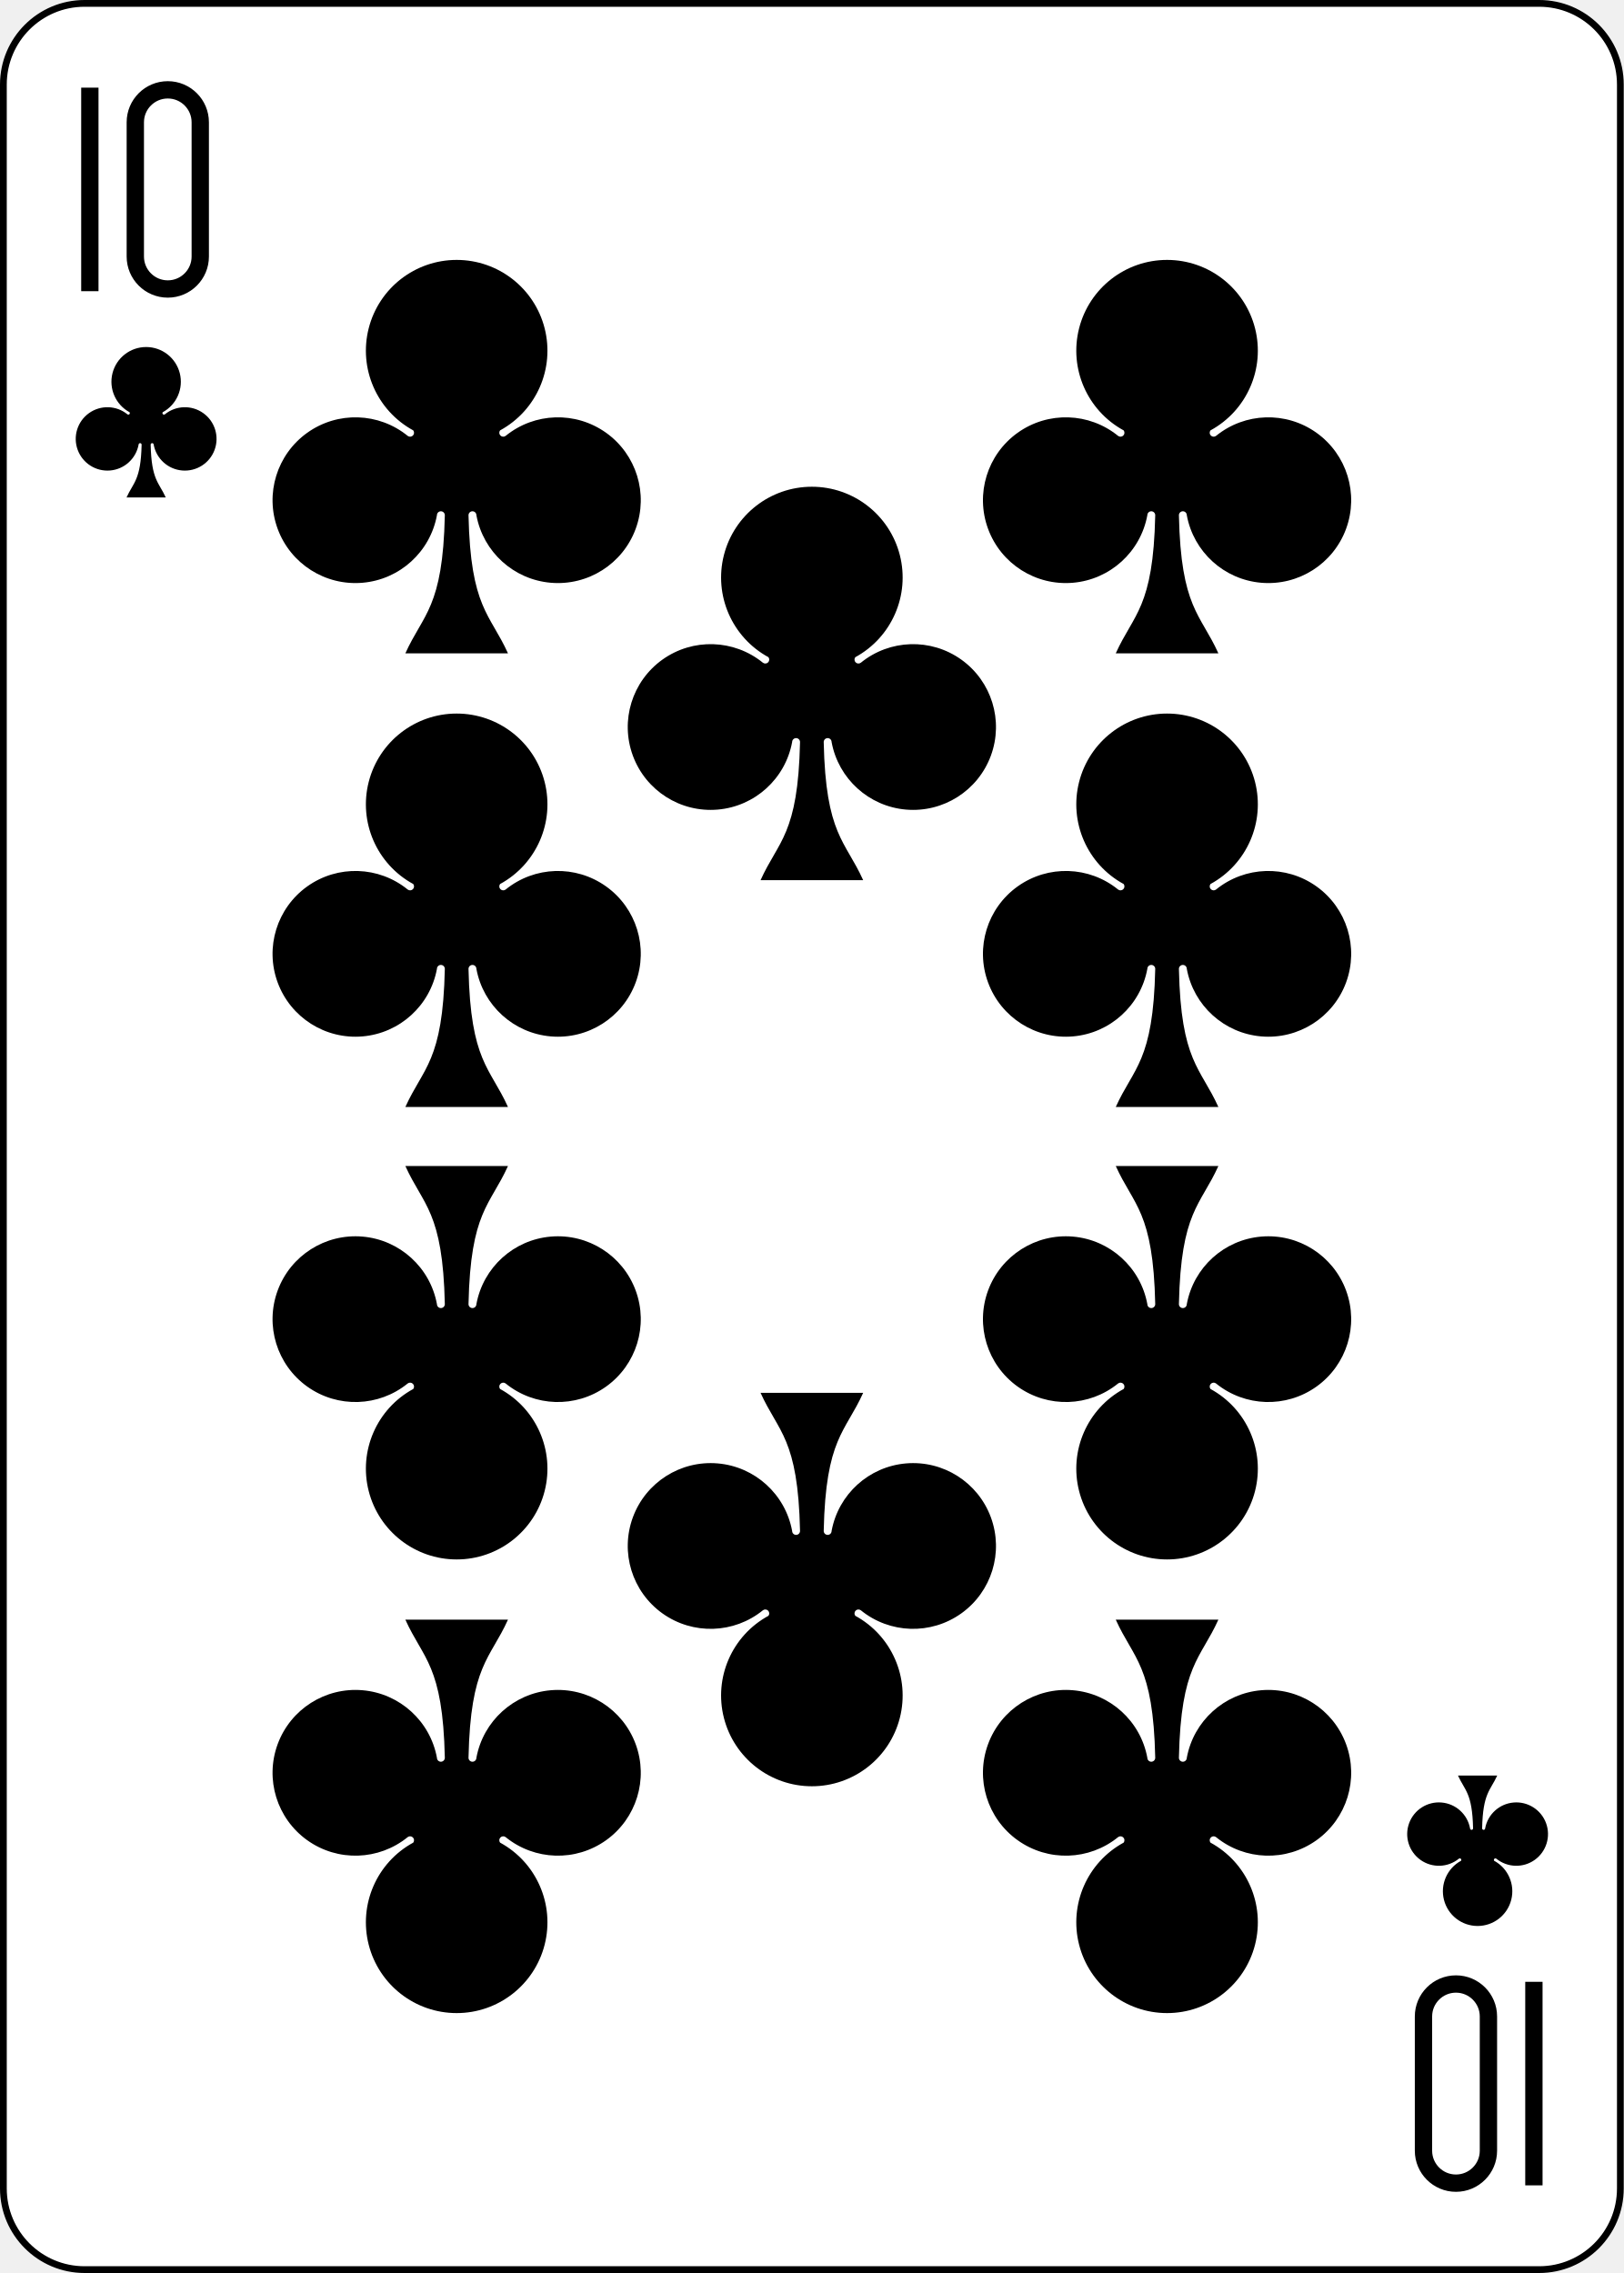
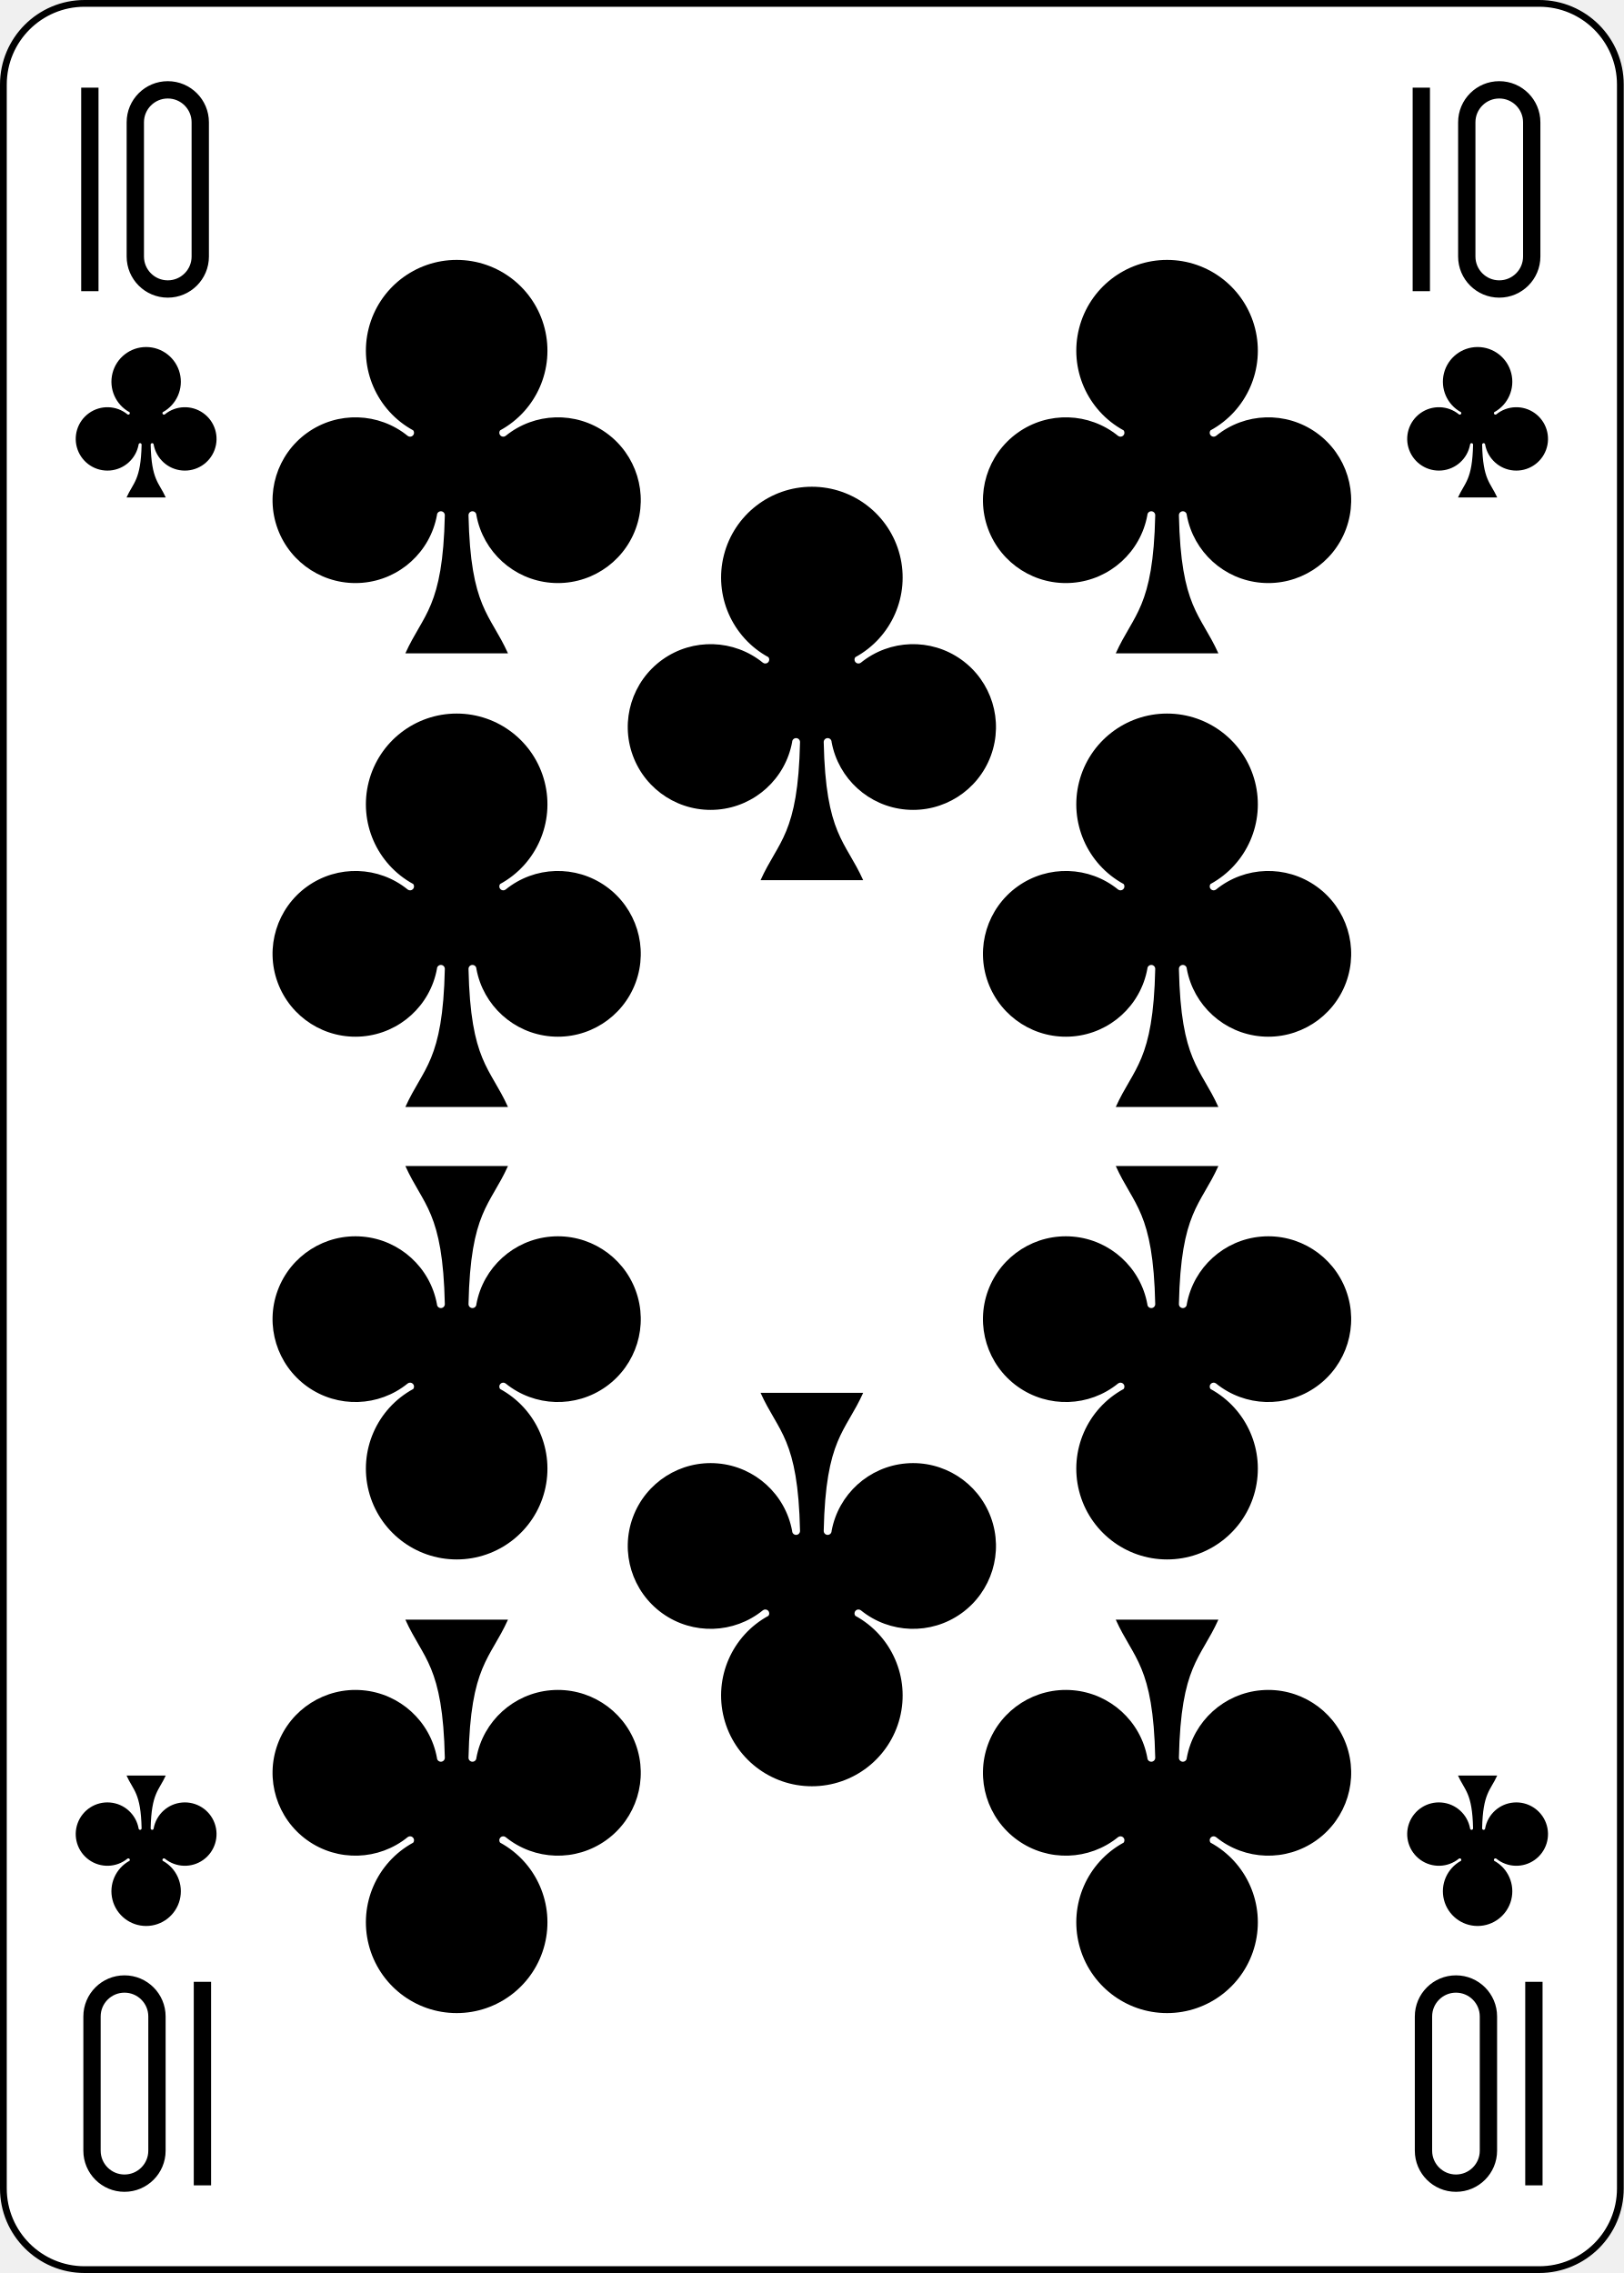
<svg xmlns="http://www.w3.org/2000/svg" xmlns:xlink="http://www.w3.org/1999/xlink" class="card" face="TC" height="3.5in" preserveAspectRatio="none" viewBox="-120 -168 240 336" width="2.5in">
  <defs>
    <symbol id="SCT" viewBox="-600 -600 1200 1200" preserveAspectRatio="xMinYMid">
      <path d="M30 150C35 385 85 400 130 500L-130 500C-85 400 -35 385 -30 150A10 10 0 0 0 -50 150A210 210 0 1 1 -124 -51A10 10 0 0 0 -110 -65A230 230 0 1 1 110 -65A10 10 0 0 0 124 -51A210 210 0 1 1 50 150A10 10 0 0 0 30 150Z" fill="black" />
    </symbol>
    <symbol id="VCT" viewBox="-500 -500 1000 1000" preserveAspectRatio="xMinYMid">
      <path d="M-260 430L-260 -430M-50 0L-50 -310A150 150 0 0 1 250 -310L250 310A150 150 0 0 1 -50 310Z" stroke="black" stroke-width="80" stroke-linecap="square" stroke-miterlimit="1.5" fill="none" />
    </symbol>
  </defs>
  <rect width="239" height="335" x="-119.5" y="-167.5" rx="12" ry="12" fill="white" stroke="black" />
  <use xlink:href="#VCT" height="32" width="32" x="-114.4" y="-156" />
+   <use xlink:href="#VCT" height="32" width="32" x="82.4" y="-156" />
  <use xlink:href="#SCT" height="26.769" width="26.769" x="-111.784" y="-119" />
+   <use xlink:href="#SCT" height="26.769" width="26.769" x="85.016" y="-119" />
  <use xlink:href="#SCT" height="70" width="70" x="-87.501" y="-135.588" />
  <use xlink:href="#SCT" height="70" width="70" x="17.501" y="-135.588" />
  <use xlink:href="#SCT" height="70" width="70" x="-87.501" y="-68.529" />
  <use xlink:href="#SCT" height="70" width="70" x="17.501" y="-68.529" />
  <use xlink:href="#SCT" height="70" width="70" x="-35" y="-102.058" />
  <g transform="rotate(180)">
    <use xlink:href="#VCT" height="32" width="32" x="-114.4" y="-156" />
+     <use xlink:href="#VCT" height="32" width="32" x="82.4" y="-156" />
    <use xlink:href="#SCT" height="26.769" width="26.769" x="-111.784" y="-119" />
+     <use xlink:href="#SCT" height="26.769" width="26.769" x="85.016" y="-119" />
    <use xlink:href="#SCT" height="70" width="70" x="-87.501" y="-135.588" />
    <use xlink:href="#SCT" height="70" width="70" x="17.501" y="-135.588" />
    <use xlink:href="#SCT" height="70" width="70" x="-87.501" y="-68.529" />
    <use xlink:href="#SCT" height="70" width="70" x="17.501" y="-68.529" />
    <use xlink:href="#SCT" height="70" width="70" x="-35" y="-102.058" />
  </g>
</svg>
